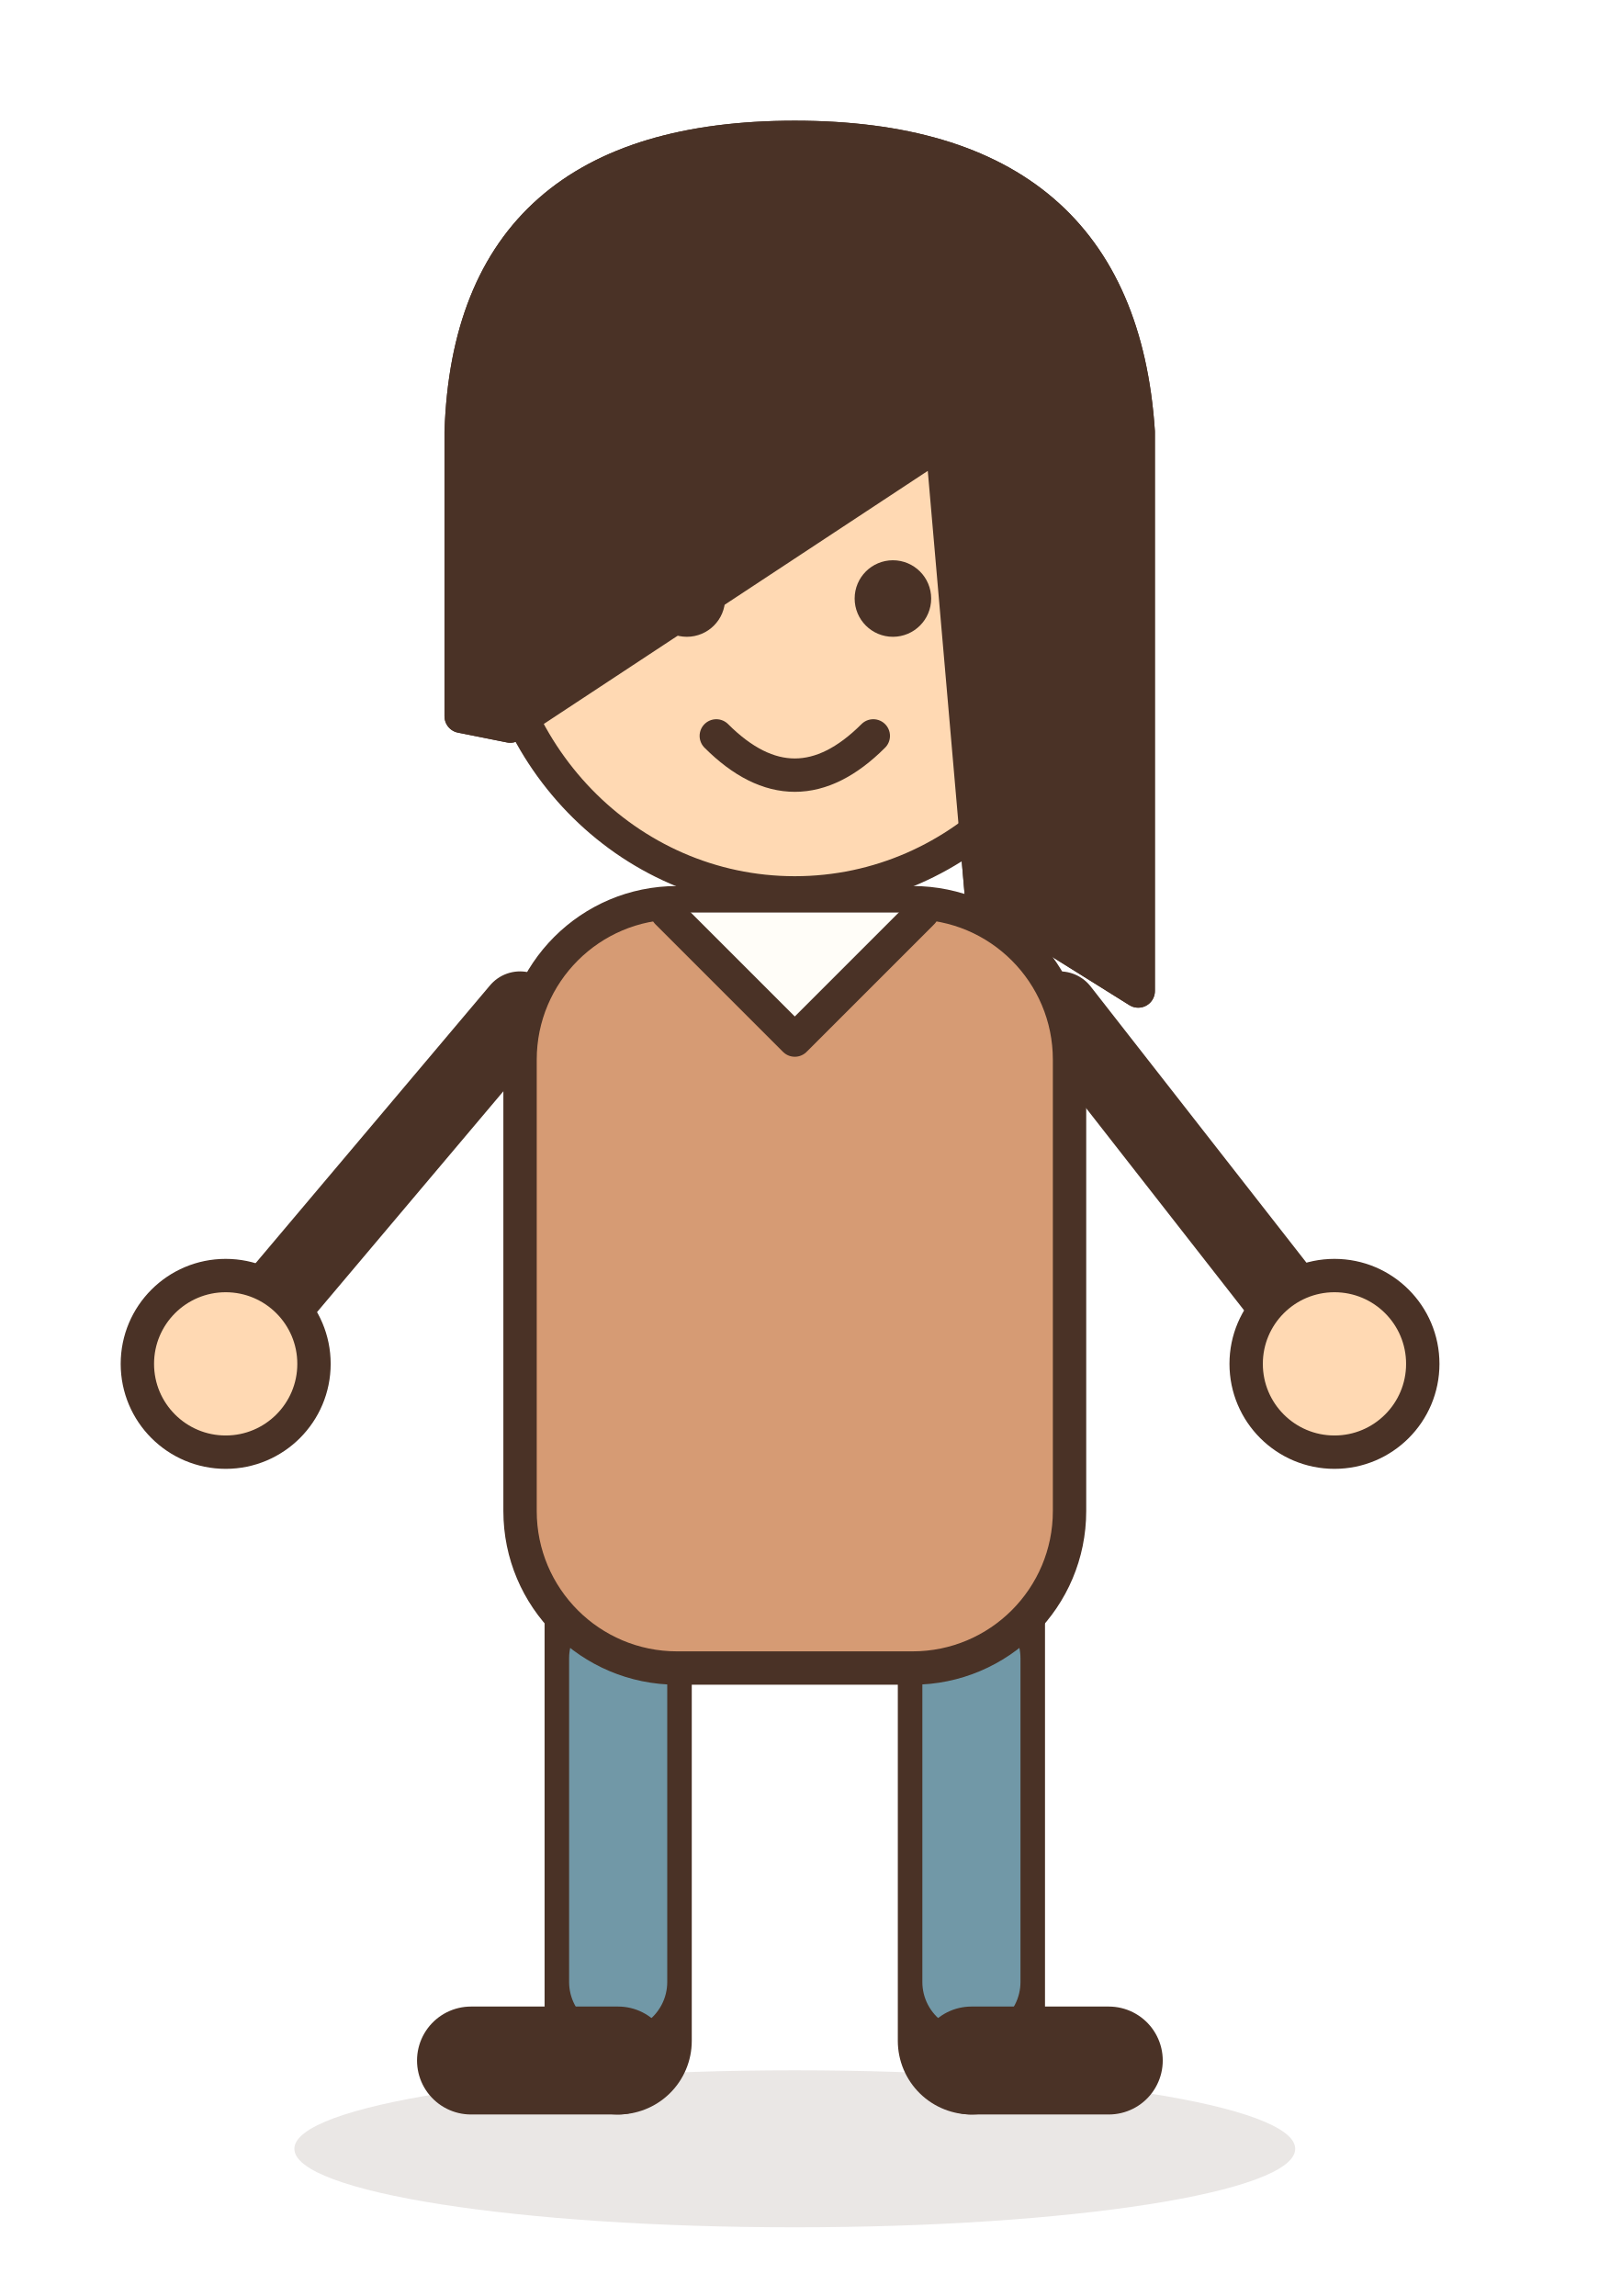
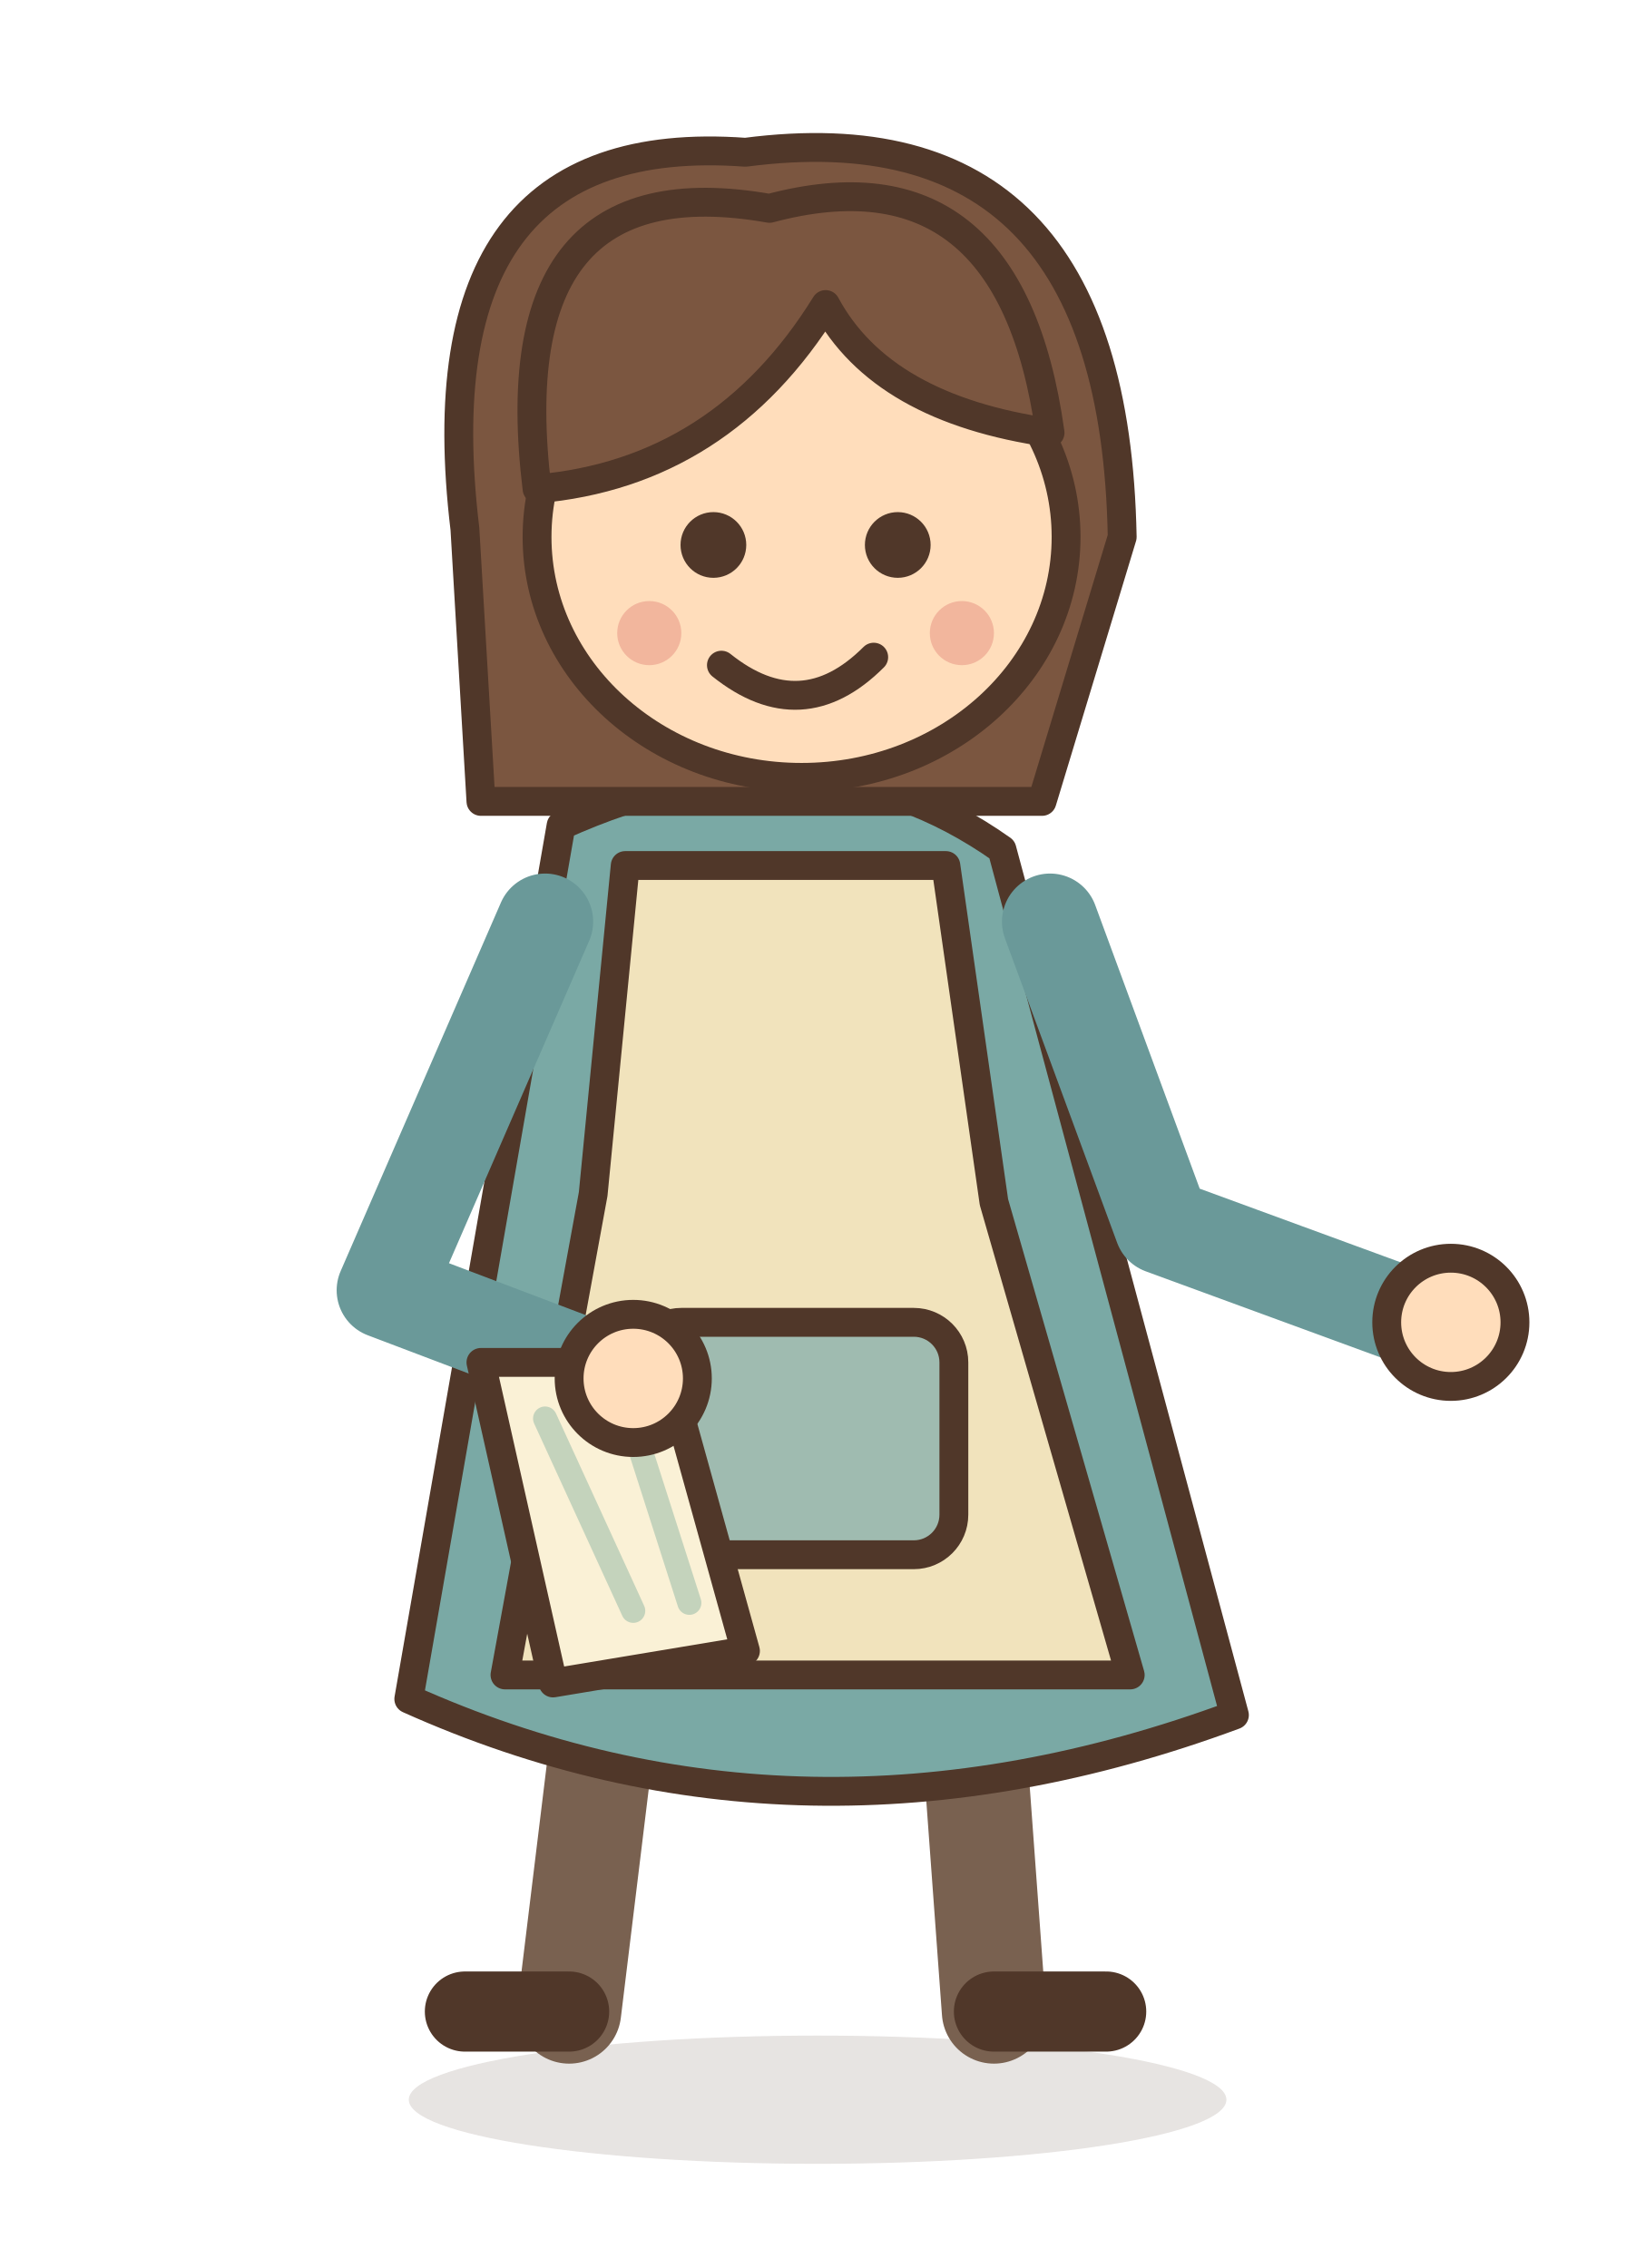
- <svg xmlns="http://www.w3.org/2000/svg" viewBox="0 0 164 234">
-   <g stroke="#4A3226" stroke-width="3.4" stroke-linecap="round" stroke-linejoin="round">
-     <ellipse cx="81" cy="219" rx="51" ry="8" fill="#4A3226" opacity=".12" stroke="none" />
-     <path d="M63 163v45M99 163v45" stroke="#4A3226" stroke-width="15" />
-     <path d="M63 169v33M99 169v33" stroke="#7198A7" stroke-width="10" />
-     <path d="M63 210H48M99 210h14" stroke-width="11" />
-     <path d="M47 73V44q1-30 34-30t35 30v57l-16-10-4-46-44 29z" fill="#4A3226" />
-     <ellipse cx="81" cy="59" rx="31" ry="32" fill="#FFD9B3" />
-     <path d="M47 73V44q1-30 34-30t35 30v57l-16-10-4-46-44 29z" fill="#4A3226" />
-     <circle cx="70" cy="61" r="2.2" fill="#4A3226" />
-     <circle cx="91" cy="61" r="2.2" fill="#4A3226" />
-     <path d="M73 75q8 8 16 0" fill="none" />
-     <path d="M53 103l-27 32M108 103l25 32" stroke-width="8" />
-     <circle cx="23" cy="139" r="9" fill="#FFD9B3" />
-     <circle cx="136" cy="139" r="9" fill="#FFD9B3" />
-     <rect x="53" y="92" width="56" height="78" rx="16" fill="#D69B74" />
-     <path d="M68 93l13 13 13-13" fill="#FFFDF8" />
+ <svg xmlns="http://www.w3.org/2000/svg" viewBox="0 0 204 283" fill="none" stroke="#503729" stroke-width="3.6" stroke-linejoin="round" stroke-linecap="round">
+   <g transform="translate(12 14) scale(1)">
+     <ellipse cx="90" cy="248" rx="51" ry="8" fill="#503729" opacity=".14" stroke="none" />
+     <path d="M64 196 59 237m50-41 3 41" fill="none" stroke="#796150" stroke-width="13" />
+     <path d="M59 237h-13M112 237h14" fill="none" stroke-width="10" />
+     <path d="M58 89q31-14 55 3l29 108q-54 20-103-2z" fill="#7AA9A5" />
+     <path d="M66 94h40l6 42 17 59H51l11-60z" fill="#F1E3BC" />
+     <rect x="68" y="151" width="39" height="29" rx="5" fill="#9FBBB0" />
+     <path d="M56 101 36 147 65 158M119 101 133 139 163 150" fill="none" stroke="#6A9999" stroke-width="12" />
+     <circle cx="169" cy="151" r="8" fill="#FFDDBB" />
+     <path d="M48 156h23l10 36-24 4z" fill="#FAF1D6" />
+     <path d="M56 163 67 187m-1-26 8 25" fill="none" stroke="#C4D3BC" stroke-width="3" />
+     <circle cx="67" cy="158" r="8" fill="#FFDDBB" />
+     <path d="M46 52q-6-50 35-47 46-6 47 48l-10 33H48z" fill="#7B5640" />
+     <ellipse cx="88" cy="53" rx="33" ry="30" fill="#FFDDBB" />
+     <g transform="translate(88 53) scale(1)">
+       <path d="M-33-6q-5-41 29-35 30-8 35 28-21-3-28-16-13 21-36 23z" fill="#7B5640" />
+     </g>
+     <circle cx="77" cy="54" r="2.3" fill="#503729" />
+     <circle cx="100" cy="54" r="2.3" fill="#503729" />
+     <path d="M78 69q10 8 19-1" fill="none" />
+     <circle cx="69" cy="65" r="4" fill="#F2B69D" stroke="none" />
+     <circle cx="108" cy="65" r="4" fill="#F2B69D" stroke="none" />
  </g>
</svg>
